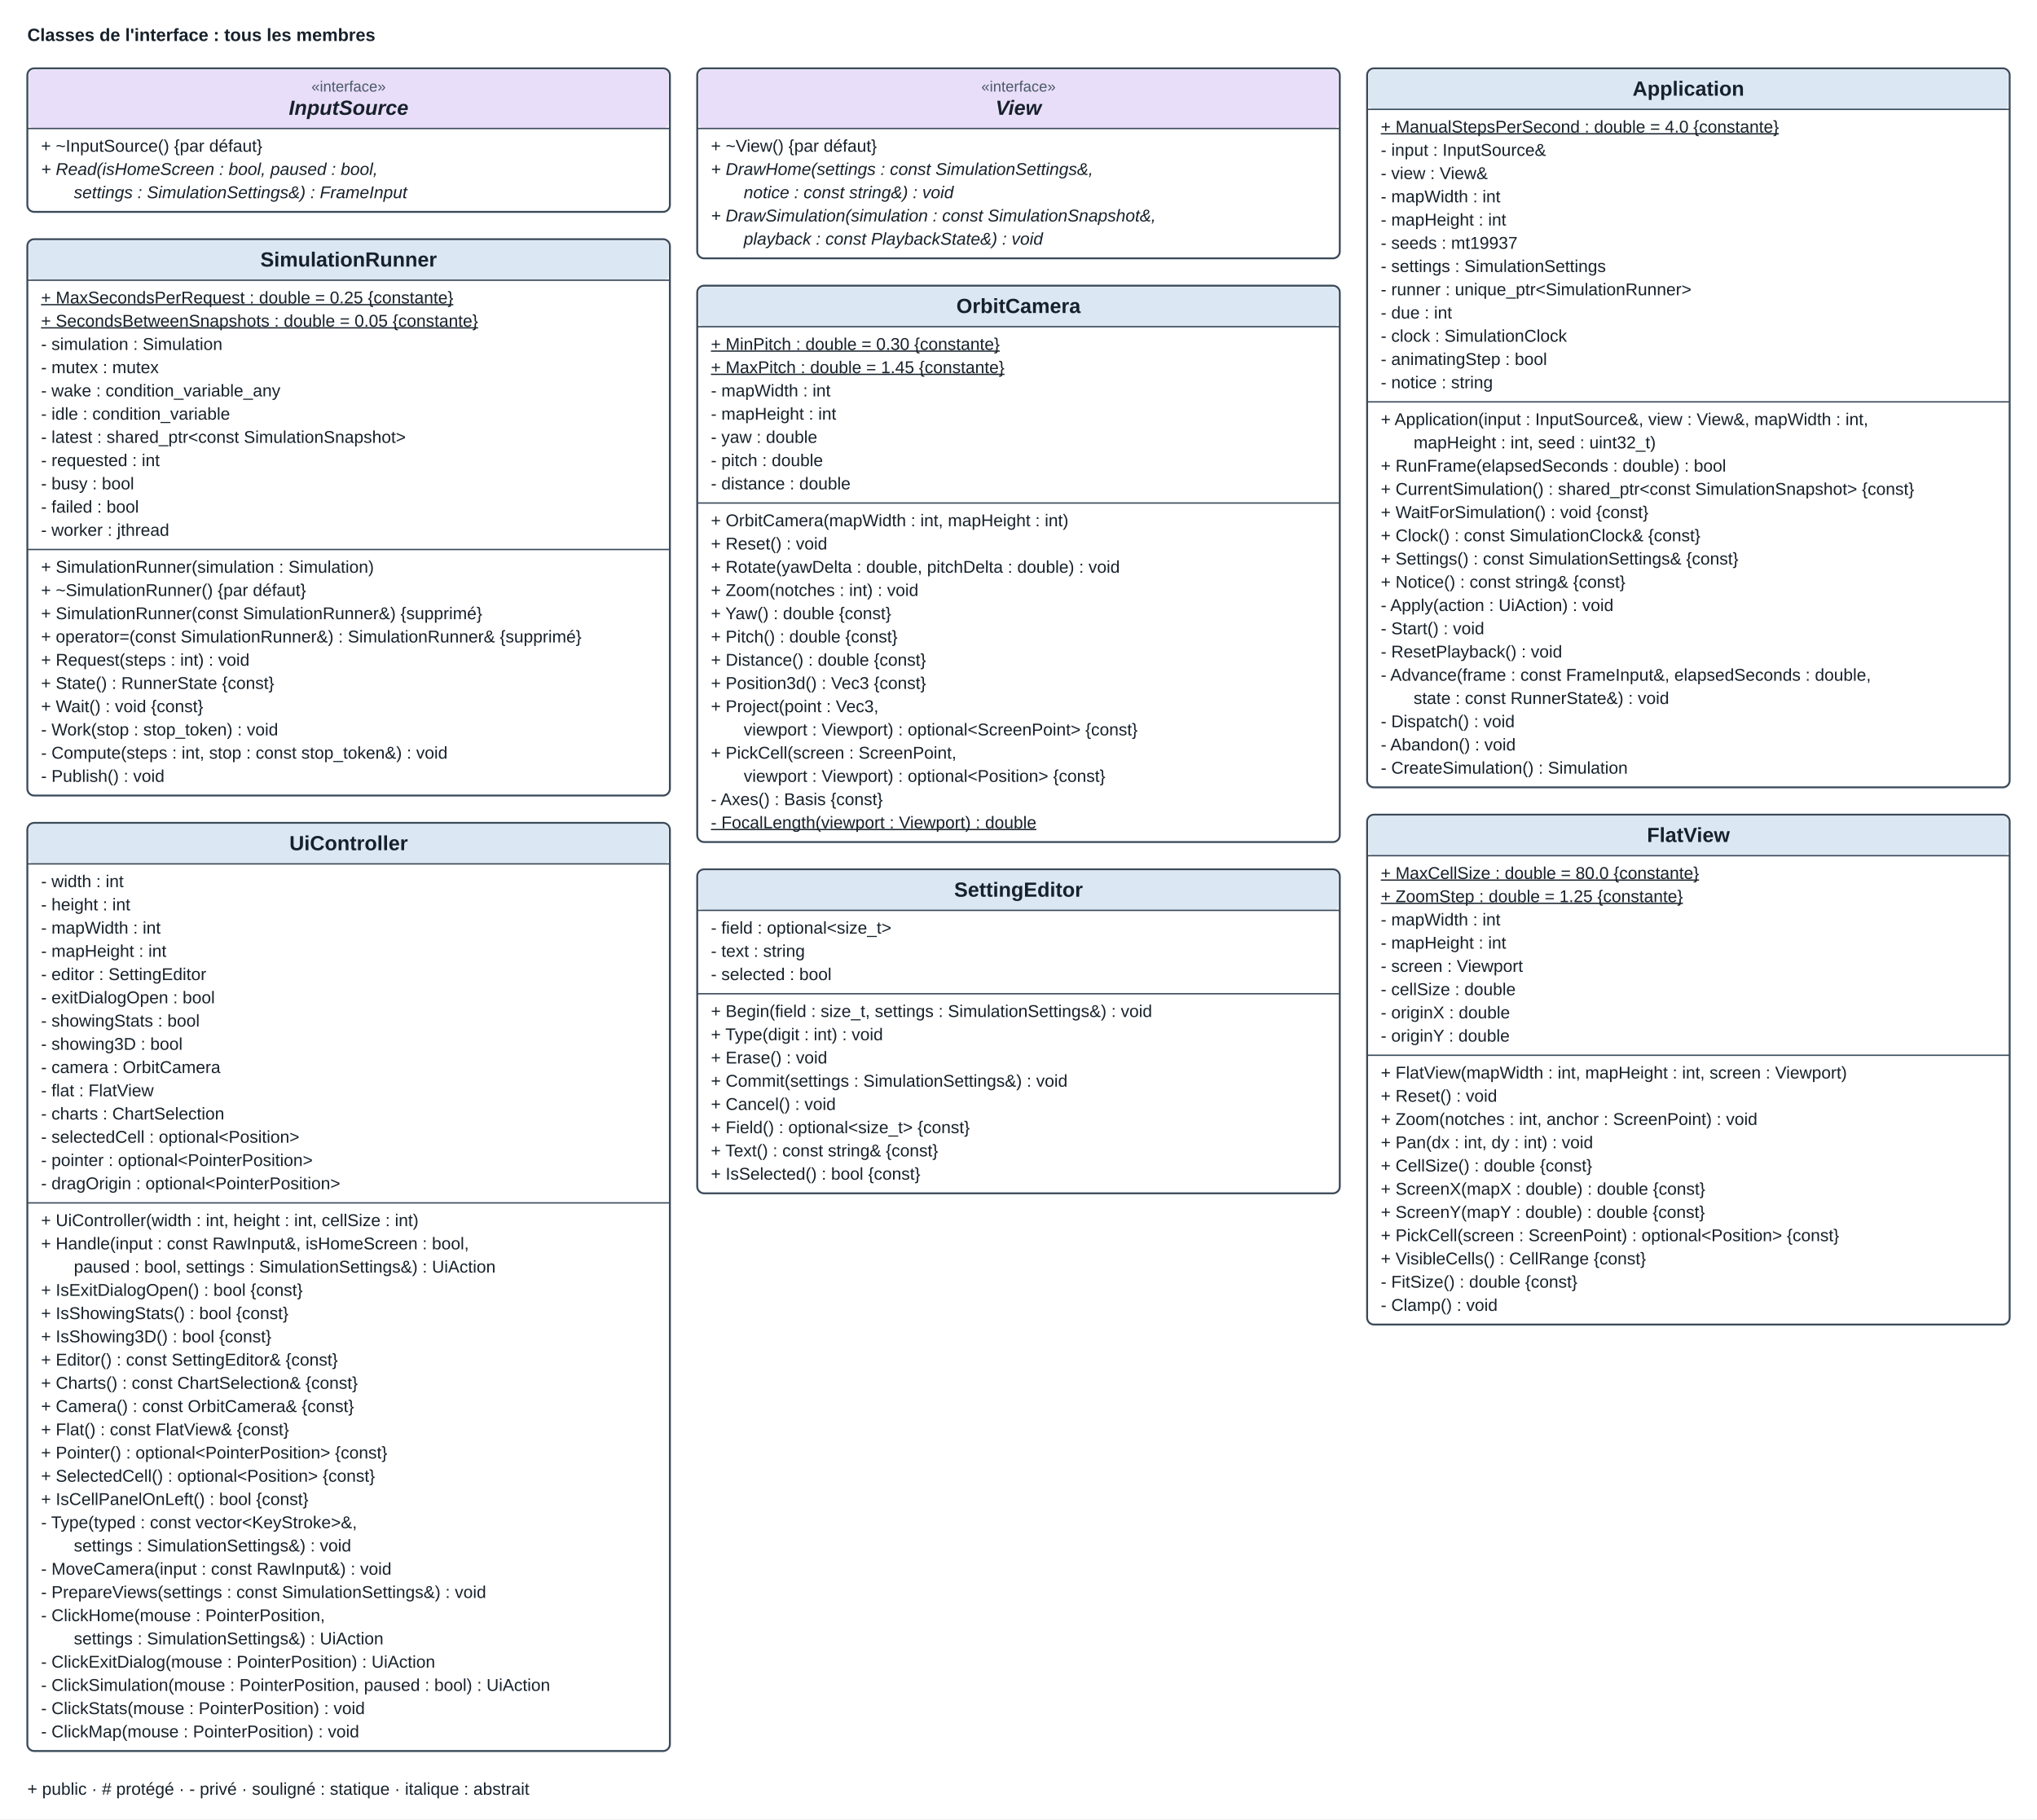
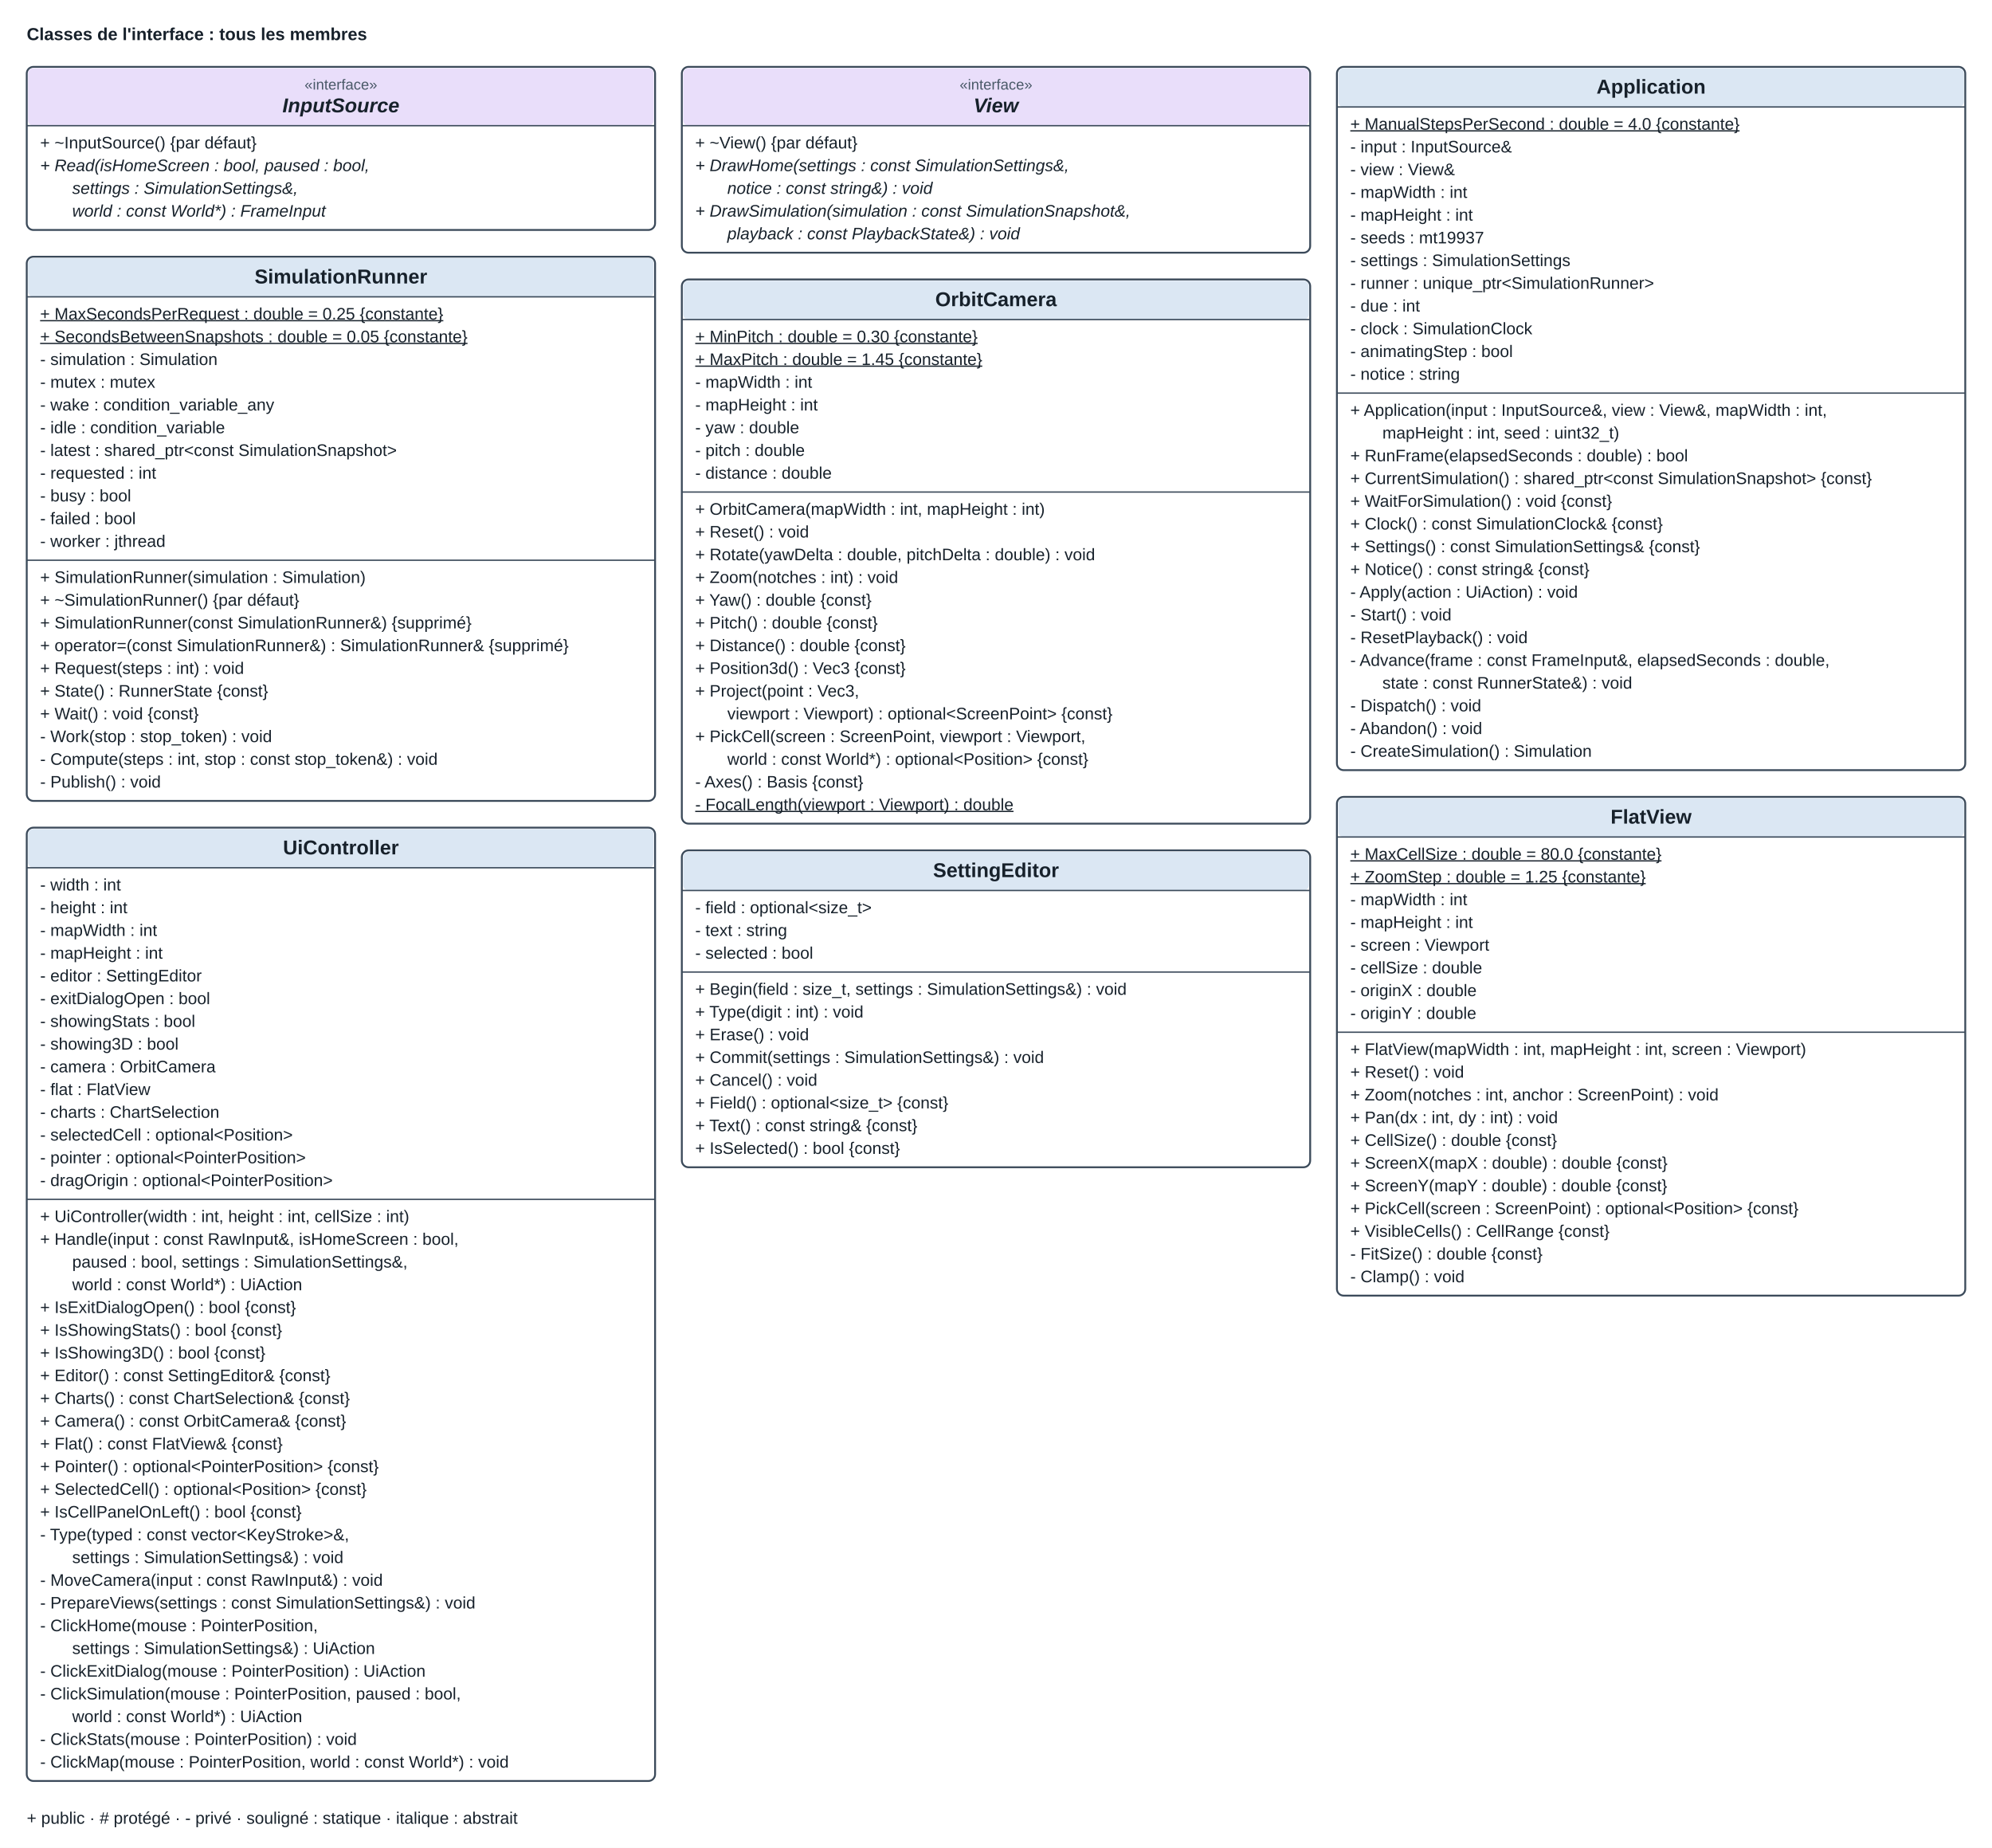
- <svg xmlns="http://www.w3.org/2000/svg" viewBox="0 0 1490 1331" role="img" aria-label="Classes de l'interface : tous les membres">
+ <svg xmlns="http://www.w3.org/2000/svg" viewBox="0 0 1490 1382" role="img" aria-label="Classes de l'interface : tous les membres">
  <style>
 text { font-family: "Segoe UI", Arial, sans-serif; fill: #17212b; }
 .name { font-size: 15px; font-weight: 700; text-anchor: middle; }
 .abstract { font-style: italic; }
 .stereo { font-size: 11px; text-anchor: middle; fill: #4a5968; }
 .member { font-size: 12.5px; }
 .label { font-size: 12px; font-style: italic; fill: #3b4a5a; }
 .band { font-size: 14px; font-weight: 700; }
 .legend { font-size: 12.5px; }
 .legendtitle { font-size: 13px; font-weight: 700; }
</style>
  <defs>
    <marker id="triangle" viewBox="0 0 14 14" refX="13" refY="7" markerWidth="14" markerHeight="14" markerUnits="userSpaceOnUse" orient="auto">
      <path d="M1 1 L13 7 L1 13 Z" fill="#ffffff" stroke="#3b4a5a" stroke-width="1.4" />
    </marker>
    <marker id="diamond" viewBox="0 0 18 12" refX="1" refY="6" markerWidth="18" markerHeight="12" markerUnits="userSpaceOnUse" orient="auto">
      <path d="M1 6 L9 1 L17 6 L9 11 Z" fill="#3b4a5a" />
    </marker>
    <marker id="arrow" viewBox="0 0 12 12" refX="11" refY="6" markerWidth="12" markerHeight="12" markerUnits="userSpaceOnUse" orient="auto">
      <path d="M1 1 L11 6 L1 11" fill="none" stroke="#3b4a5a" stroke-width="1.6" />
    </marker>
  </defs>
-   <rect width="1490" height="1331" fill="#ffffff" />
-   <g class="box" data-width="470">
-     <rect x="20" y="50" width="470" height="105" rx="5" fill="#ffffff" stroke="#3b4a5a" stroke-width="1.4" />
+   <rect width="1490" height="1382" fill="#ffffff" />
+   <g class="box" data-width="470">
+     <rect x="20" y="50" width="470" height="122" rx="5" fill="#ffffff" stroke="#3b4a5a" stroke-width="1.4" />
    <rect x="21" y="51" width="468" height="43" rx="4" fill="#e9defa" />
    <text x="255.0" y="67" class="stereo">«interface»</text>
    <text x="255.0" y="84" class="name abstract">InputSource</text>
    <line x1="20" y1="94" x2="490" y2="94" stroke="#3b4a5a" />
    <text x="30" y="111" class="member">+ ~InputSource() {par défaut}</text>
    <text x="30" y="128" class="member" font-style="italic">+ Read(isHomeScreen : bool, paused : bool,</text>
-     <text x="54" y="145" class="member" font-style="italic">settings : SimulationSettings&amp;) : FrameInput</text>
+     <text x="54" y="145" class="member" font-style="italic">settings : SimulationSettings&amp;,</text>
+     <text x="54" y="162" class="member" font-style="italic">world : const World*) : FrameInput</text>
  </g>
  <g class="box" data-width="470">
    <rect x="510" y="50" width="470" height="139" rx="5" fill="#ffffff" stroke="#3b4a5a" stroke-width="1.4" />
    <rect x="511" y="51" width="468" height="43" rx="4" fill="#e9defa" />
    <text x="745.0" y="67" class="stereo">«interface»</text>
    <text x="745.0" y="84" class="name abstract">View</text>
    <line x1="510" y1="94" x2="980" y2="94" stroke="#3b4a5a" />
    <text x="520" y="111" class="member">+ ~View() {par défaut}</text>
    <text x="520" y="128" class="member" font-style="italic">+ DrawHome(settings : const SimulationSettings&amp;,</text>
    <text x="544" y="145" class="member" font-style="italic">notice : const string&amp;) : void</text>
    <text x="520" y="162" class="member" font-style="italic">+ DrawSimulation(simulation : const SimulationSnapshot&amp;,</text>
    <text x="544" y="179" class="member" font-style="italic">playback : const PlaybackState&amp;) : void</text>
  </g>
  <g class="box" data-width="470">
    <rect x="1000" y="50" width="470" height="526" rx="5" fill="#ffffff" stroke="#3b4a5a" stroke-width="1.4" />
    <rect x="1001" y="51" width="468" height="29" rx="4" fill="#dbe7f3" />
    <text x="1235.0" y="70" class="name">Application</text>
    <line x1="1000" y1="80" x2="1470" y2="80" stroke="#3b4a5a" />
    <text x="1010" y="97" class="member" text-decoration="underline">+ ManualStepsPerSecond : double = 4.0 {constante}</text>
    <text x="1010" y="114" class="member">- input : InputSource&amp;</text>
    <text x="1010" y="131" class="member">- view : View&amp;</text>
    <text x="1010" y="148" class="member">- mapWidth : int</text>
    <text x="1010" y="165" class="member">- mapHeight : int</text>
    <text x="1010" y="182" class="member">- seeds : mt19937</text>
    <text x="1010" y="199" class="member">- settings : SimulationSettings</text>
    <text x="1010" y="216" class="member">- runner : unique_ptr&lt;SimulationRunner&gt;</text>
    <text x="1010" y="233" class="member">- due : int</text>
    <text x="1010" y="250" class="member">- clock : SimulationClock</text>
    <text x="1010" y="267" class="member">- animatingStep : bool</text>
    <text x="1010" y="284" class="member">- notice : string</text>
    <line x1="1000" y1="294" x2="1470" y2="294" stroke="#3b4a5a" />
    <text x="1010" y="311" class="member">+ Application(input : InputSource&amp;, view : View&amp;, mapWidth : int,</text>
    <text x="1034" y="328" class="member">mapHeight : int, seed : uint32_t)</text>
    <text x="1010" y="345" class="member">+ RunFrame(elapsedSeconds : double) : bool</text>
    <text x="1010" y="362" class="member">+ CurrentSimulation() : shared_ptr&lt;const SimulationSnapshot&gt; {const}</text>
    <text x="1010" y="379" class="member">+ WaitForSimulation() : void {const}</text>
    <text x="1010" y="396" class="member">+ Clock() : const SimulationClock&amp; {const}</text>
    <text x="1010" y="413" class="member">+ Settings() : const SimulationSettings&amp; {const}</text>
    <text x="1010" y="430" class="member">+ Notice() : const string&amp; {const}</text>
    <text x="1010" y="447" class="member">- Apply(action : UiAction) : void</text>
    <text x="1010" y="464" class="member">- Start() : void</text>
    <text x="1010" y="481" class="member">- ResetPlayback() : void</text>
    <text x="1010" y="498" class="member">- Advance(frame : const FrameInput&amp;, elapsedSeconds : double,</text>
    <text x="1034" y="515" class="member">state : const RunnerState&amp;) : void</text>
    <text x="1010" y="532" class="member">- Dispatch() : void</text>
    <text x="1010" y="549" class="member">- Abandon() : void</text>
    <text x="1010" y="566" class="member">- CreateSimulation() : Simulation</text>
  </g>
  <g class="box" data-width="470">
-     <rect x="20" y="175" width="470" height="407" rx="5" fill="#ffffff" stroke="#3b4a5a" stroke-width="1.4" />
-     <rect x="21" y="176" width="468" height="29" rx="4" fill="#dbe7f3" />
-     <text x="255.0" y="195" class="name">SimulationRunner</text>
-     <line x1="20" y1="205" x2="490" y2="205" stroke="#3b4a5a" />
-     <text x="30" y="222" class="member" text-decoration="underline">+ MaxSecondsPerRequest : double = 0.25 {constante}</text>
-     <text x="30" y="239" class="member" text-decoration="underline">+ SecondsBetweenSnapshots : double = 0.05 {constante}</text>
-     <text x="30" y="256" class="member">- simulation : Simulation</text>
-     <text x="30" y="273" class="member">- mutex : mutex</text>
-     <text x="30" y="290" class="member">- wake : condition_variable_any</text>
-     <text x="30" y="307" class="member">- idle : condition_variable</text>
-     <text x="30" y="324" class="member">- latest : shared_ptr&lt;const SimulationSnapshot&gt;</text>
-     <text x="30" y="341" class="member">- requested : int</text>
-     <text x="30" y="358" class="member">- busy : bool</text>
-     <text x="30" y="375" class="member">- failed : bool</text>
-     <text x="30" y="392" class="member">- worker : jthread</text>
-     <line x1="20" y1="402" x2="490" y2="402" stroke="#3b4a5a" />
-     <text x="30" y="419" class="member">+ SimulationRunner(simulation : Simulation)</text>
-     <text x="30" y="436" class="member">+ ~SimulationRunner() {par défaut}</text>
-     <text x="30" y="453" class="member">+ SimulationRunner(const SimulationRunner&amp;) {supprimé}</text>
-     <text x="30" y="470" class="member">+ operator=(const SimulationRunner&amp;) : SimulationRunner&amp; {supprimé}</text>
-     <text x="30" y="487" class="member">+ Request(steps : int) : void</text>
-     <text x="30" y="504" class="member">+ State() : RunnerState {const}</text>
-     <text x="30" y="521" class="member">+ Wait() : void {const}</text>
-     <text x="30" y="538" class="member">- Work(stop : stop_token) : void</text>
-     <text x="30" y="555" class="member">- Compute(steps : int, stop : const stop_token&amp;) : void</text>
-     <text x="30" y="572" class="member">- Publish() : void</text>
+     <rect x="20" y="192" width="470" height="407" rx="5" fill="#ffffff" stroke="#3b4a5a" stroke-width="1.4" />
+     <rect x="21" y="193" width="468" height="29" rx="4" fill="#dbe7f3" />
+     <text x="255.0" y="212" class="name">SimulationRunner</text>
+     <line x1="20" y1="222" x2="490" y2="222" stroke="#3b4a5a" />
+     <text x="30" y="239" class="member" text-decoration="underline">+ MaxSecondsPerRequest : double = 0.25 {constante}</text>
+     <text x="30" y="256" class="member" text-decoration="underline">+ SecondsBetweenSnapshots : double = 0.05 {constante}</text>
+     <text x="30" y="273" class="member">- simulation : Simulation</text>
+     <text x="30" y="290" class="member">- mutex : mutex</text>
+     <text x="30" y="307" class="member">- wake : condition_variable_any</text>
+     <text x="30" y="324" class="member">- idle : condition_variable</text>
+     <text x="30" y="341" class="member">- latest : shared_ptr&lt;const SimulationSnapshot&gt;</text>
+     <text x="30" y="358" class="member">- requested : int</text>
+     <text x="30" y="375" class="member">- busy : bool</text>
+     <text x="30" y="392" class="member">- failed : bool</text>
+     <text x="30" y="409" class="member">- worker : jthread</text>
+     <line x1="20" y1="419" x2="490" y2="419" stroke="#3b4a5a" />
+     <text x="30" y="436" class="member">+ SimulationRunner(simulation : Simulation)</text>
+     <text x="30" y="453" class="member">+ ~SimulationRunner() {par défaut}</text>
+     <text x="30" y="470" class="member">+ SimulationRunner(const SimulationRunner&amp;) {supprimé}</text>
+     <text x="30" y="487" class="member">+ operator=(const SimulationRunner&amp;) : SimulationRunner&amp; {supprimé}</text>
+     <text x="30" y="504" class="member">+ Request(steps : int) : void</text>
+     <text x="30" y="521" class="member">+ State() : RunnerState {const}</text>
+     <text x="30" y="538" class="member">+ Wait() : void {const}</text>
+     <text x="30" y="555" class="member">- Work(stop : stop_token) : void</text>
+     <text x="30" y="572" class="member">- Compute(steps : int, stop : const stop_token&amp;) : void</text>
+     <text x="30" y="589" class="member">- Publish() : void</text>
  </g>
  <g class="box" data-width="470">
    <rect x="510" y="209" width="470" height="407" rx="5" fill="#ffffff" stroke="#3b4a5a" stroke-width="1.4" />
    <rect x="511" y="210" width="468" height="29" rx="4" fill="#dbe7f3" />
    <text x="745.0" y="229" class="name">OrbitCamera</text>
    <line x1="510" y1="239" x2="980" y2="239" stroke="#3b4a5a" />
    <text x="520" y="256" class="member" text-decoration="underline">+ MinPitch : double = 0.30 {constante}</text>
    <text x="520" y="273" class="member" text-decoration="underline">+ MaxPitch : double = 1.45 {constante}</text>
    <text x="520" y="290" class="member">- mapWidth : int</text>
    <text x="520" y="307" class="member">- mapHeight : int</text>
    <text x="520" y="324" class="member">- yaw : double</text>
    <text x="520" y="341" class="member">- pitch : double</text>
    <text x="520" y="358" class="member">- distance : double</text>
    <line x1="510" y1="368" x2="980" y2="368" stroke="#3b4a5a" />
    <text x="520" y="385" class="member">+ OrbitCamera(mapWidth : int, mapHeight : int)</text>
    <text x="520" y="402" class="member">+ Reset() : void</text>
    <text x="520" y="419" class="member">+ Rotate(yawDelta : double, pitchDelta : double) : void</text>
    <text x="520" y="436" class="member">+ Zoom(notches : int) : void</text>
    <text x="520" y="453" class="member">+ Yaw() : double {const}</text>
    <text x="520" y="470" class="member">+ Pitch() : double {const}</text>
    <text x="520" y="487" class="member">+ Distance() : double {const}</text>
    <text x="520" y="504" class="member">+ Position3d() : Vec3 {const}</text>
    <text x="520" y="521" class="member">+ Project(point : Vec3,</text>
    <text x="544" y="538" class="member">viewport : Viewport) : optional&lt;ScreenPoint&gt; {const}</text>
-     <text x="520" y="555" class="member">+ PickCell(screen : ScreenPoint,</text>
-     <text x="544" y="572" class="member">viewport : Viewport) : optional&lt;Position&gt; {const}</text>
+     <text x="520" y="555" class="member">+ PickCell(screen : ScreenPoint, viewport : Viewport,</text>
+     <text x="544" y="572" class="member">world : const World*) : optional&lt;Position&gt; {const}</text>
    <text x="520" y="589" class="member">- Axes() : Basis {const}</text>
    <text x="520" y="606" class="member" text-decoration="underline">- FocalLength(viewport : Viewport) : double</text>
  </g>
  <g class="box" data-width="470">
    <rect x="1000" y="596" width="470" height="373" rx="5" fill="#ffffff" stroke="#3b4a5a" stroke-width="1.4" />
    <rect x="1001" y="597" width="468" height="29" rx="4" fill="#dbe7f3" />
    <text x="1235.0" y="616" class="name">FlatView</text>
    <line x1="1000" y1="626" x2="1470" y2="626" stroke="#3b4a5a" />
    <text x="1010" y="643" class="member" text-decoration="underline">+ MaxCellSize : double = 80.0 {constante}</text>
    <text x="1010" y="660" class="member" text-decoration="underline">+ ZoomStep : double = 1.25 {constante}</text>
    <text x="1010" y="677" class="member">- mapWidth : int</text>
    <text x="1010" y="694" class="member">- mapHeight : int</text>
    <text x="1010" y="711" class="member">- screen : Viewport</text>
    <text x="1010" y="728" class="member">- cellSize : double</text>
    <text x="1010" y="745" class="member">- originX : double</text>
    <text x="1010" y="762" class="member">- originY : double</text>
    <line x1="1000" y1="772" x2="1470" y2="772" stroke="#3b4a5a" />
    <text x="1010" y="789" class="member">+ FlatView(mapWidth : int, mapHeight : int, screen : Viewport)</text>
    <text x="1010" y="806" class="member">+ Reset() : void</text>
    <text x="1010" y="823" class="member">+ Zoom(notches : int, anchor : ScreenPoint) : void</text>
    <text x="1010" y="840" class="member">+ Pan(dx : int, dy : int) : void</text>
    <text x="1010" y="857" class="member">+ CellSize() : double {const}</text>
    <text x="1010" y="874" class="member">+ ScreenX(mapX : double) : double {const}</text>
    <text x="1010" y="891" class="member">+ ScreenY(mapY : double) : double {const}</text>
    <text x="1010" y="908" class="member">+ PickCell(screen : ScreenPoint) : optional&lt;Position&gt; {const}</text>
    <text x="1010" y="925" class="member">+ VisibleCells() : CellRange {const}</text>
    <text x="1010" y="942" class="member">- FitSize() : double {const}</text>
    <text x="1010" y="959" class="member">- Clamp() : void</text>
  </g>
  <g class="box" data-width="470">
-     <rect x="20" y="602" width="470" height="679" rx="5" fill="#ffffff" stroke="#3b4a5a" stroke-width="1.4" />
-     <rect x="21" y="603" width="468" height="29" rx="4" fill="#dbe7f3" />
-     <text x="255.0" y="622" class="name">UiController</text>
-     <line x1="20" y1="632" x2="490" y2="632" stroke="#3b4a5a" />
-     <text x="30" y="649" class="member">- width : int</text>
-     <text x="30" y="666" class="member">- height : int</text>
-     <text x="30" y="683" class="member">- mapWidth : int</text>
-     <text x="30" y="700" class="member">- mapHeight : int</text>
-     <text x="30" y="717" class="member">- editor : SettingEditor</text>
-     <text x="30" y="734" class="member">- exitDialogOpen : bool</text>
-     <text x="30" y="751" class="member">- showingStats : bool</text>
-     <text x="30" y="768" class="member">- showing3D : bool</text>
-     <text x="30" y="785" class="member">- camera : OrbitCamera</text>
-     <text x="30" y="802" class="member">- flat : FlatView</text>
-     <text x="30" y="819" class="member">- charts : ChartSelection</text>
-     <text x="30" y="836" class="member">- selectedCell : optional&lt;Position&gt;</text>
-     <text x="30" y="853" class="member">- pointer : optional&lt;PointerPosition&gt;</text>
-     <text x="30" y="870" class="member">- dragOrigin : optional&lt;PointerPosition&gt;</text>
-     <line x1="20" y1="880" x2="490" y2="880" stroke="#3b4a5a" />
-     <text x="30" y="897" class="member">+ UiController(width : int, height : int, cellSize : int)</text>
-     <text x="30" y="914" class="member">+ Handle(input : const RawInput&amp;, isHomeScreen : bool,</text>
-     <text x="54" y="931" class="member">paused : bool, settings : SimulationSettings&amp;) : UiAction</text>
-     <text x="30" y="948" class="member">+ IsExitDialogOpen() : bool {const}</text>
-     <text x="30" y="965" class="member">+ IsShowingStats() : bool {const}</text>
-     <text x="30" y="982" class="member">+ IsShowing3D() : bool {const}</text>
-     <text x="30" y="999" class="member">+ Editor() : const SettingEditor&amp; {const}</text>
-     <text x="30" y="1016" class="member">+ Charts() : const ChartSelection&amp; {const}</text>
-     <text x="30" y="1033" class="member">+ Camera() : const OrbitCamera&amp; {const}</text>
-     <text x="30" y="1050" class="member">+ Flat() : const FlatView&amp; {const}</text>
-     <text x="30" y="1067" class="member">+ Pointer() : optional&lt;PointerPosition&gt; {const}</text>
-     <text x="30" y="1084" class="member">+ SelectedCell() : optional&lt;Position&gt; {const}</text>
-     <text x="30" y="1101" class="member">+ IsCellPanelOnLeft() : bool {const}</text>
-     <text x="30" y="1118" class="member">- Type(typed : const vector&lt;KeyStroke&gt;&amp;,</text>
-     <text x="54" y="1135" class="member">settings : SimulationSettings&amp;) : void</text>
-     <text x="30" y="1152" class="member">- MoveCamera(input : const RawInput&amp;) : void</text>
-     <text x="30" y="1169" class="member">- PrepareViews(settings : const SimulationSettings&amp;) : void</text>
-     <text x="30" y="1186" class="member">- ClickHome(mouse : PointerPosition,</text>
-     <text x="54" y="1203" class="member">settings : SimulationSettings&amp;) : UiAction</text>
-     <text x="30" y="1220" class="member">- ClickExitDialog(mouse : PointerPosition) : UiAction</text>
-     <text x="30" y="1237" class="member">- ClickSimulation(mouse : PointerPosition, paused : bool) : UiAction</text>
-     <text x="30" y="1254" class="member">- ClickStats(mouse : PointerPosition) : void</text>
-     <text x="30" y="1271" class="member">- ClickMap(mouse : PointerPosition) : void</text>
+     <rect x="20" y="619" width="470" height="713" rx="5" fill="#ffffff" stroke="#3b4a5a" stroke-width="1.4" />
+     <rect x="21" y="620" width="468" height="29" rx="4" fill="#dbe7f3" />
+     <text x="255.0" y="639" class="name">UiController</text>
+     <line x1="20" y1="649" x2="490" y2="649" stroke="#3b4a5a" />
+     <text x="30" y="666" class="member">- width : int</text>
+     <text x="30" y="683" class="member">- height : int</text>
+     <text x="30" y="700" class="member">- mapWidth : int</text>
+     <text x="30" y="717" class="member">- mapHeight : int</text>
+     <text x="30" y="734" class="member">- editor : SettingEditor</text>
+     <text x="30" y="751" class="member">- exitDialogOpen : bool</text>
+     <text x="30" y="768" class="member">- showingStats : bool</text>
+     <text x="30" y="785" class="member">- showing3D : bool</text>
+     <text x="30" y="802" class="member">- camera : OrbitCamera</text>
+     <text x="30" y="819" class="member">- flat : FlatView</text>
+     <text x="30" y="836" class="member">- charts : ChartSelection</text>
+     <text x="30" y="853" class="member">- selectedCell : optional&lt;Position&gt;</text>
+     <text x="30" y="870" class="member">- pointer : optional&lt;PointerPosition&gt;</text>
+     <text x="30" y="887" class="member">- dragOrigin : optional&lt;PointerPosition&gt;</text>
+     <line x1="20" y1="897" x2="490" y2="897" stroke="#3b4a5a" />
+     <text x="30" y="914" class="member">+ UiController(width : int, height : int, cellSize : int)</text>
+     <text x="30" y="931" class="member">+ Handle(input : const RawInput&amp;, isHomeScreen : bool,</text>
+     <text x="54" y="948" class="member">paused : bool, settings : SimulationSettings&amp;,</text>
+     <text x="54" y="965" class="member">world : const World*) : UiAction</text>
+     <text x="30" y="982" class="member">+ IsExitDialogOpen() : bool {const}</text>
+     <text x="30" y="999" class="member">+ IsShowingStats() : bool {const}</text>
+     <text x="30" y="1016" class="member">+ IsShowing3D() : bool {const}</text>
+     <text x="30" y="1033" class="member">+ Editor() : const SettingEditor&amp; {const}</text>
+     <text x="30" y="1050" class="member">+ Charts() : const ChartSelection&amp; {const}</text>
+     <text x="30" y="1067" class="member">+ Camera() : const OrbitCamera&amp; {const}</text>
+     <text x="30" y="1084" class="member">+ Flat() : const FlatView&amp; {const}</text>
+     <text x="30" y="1101" class="member">+ Pointer() : optional&lt;PointerPosition&gt; {const}</text>
+     <text x="30" y="1118" class="member">+ SelectedCell() : optional&lt;Position&gt; {const}</text>
+     <text x="30" y="1135" class="member">+ IsCellPanelOnLeft() : bool {const}</text>
+     <text x="30" y="1152" class="member">- Type(typed : const vector&lt;KeyStroke&gt;&amp;,</text>
+     <text x="54" y="1169" class="member">settings : SimulationSettings&amp;) : void</text>
+     <text x="30" y="1186" class="member">- MoveCamera(input : const RawInput&amp;) : void</text>
+     <text x="30" y="1203" class="member">- PrepareViews(settings : const SimulationSettings&amp;) : void</text>
+     <text x="30" y="1220" class="member">- ClickHome(mouse : PointerPosition,</text>
+     <text x="54" y="1237" class="member">settings : SimulationSettings&amp;) : UiAction</text>
+     <text x="30" y="1254" class="member">- ClickExitDialog(mouse : PointerPosition) : UiAction</text>
+     <text x="30" y="1271" class="member">- ClickSimulation(mouse : PointerPosition, paused : bool,</text>
+     <text x="54" y="1288" class="member">world : const World*) : UiAction</text>
+     <text x="30" y="1305" class="member">- ClickStats(mouse : PointerPosition) : void</text>
+     <text x="30" y="1322" class="member">- ClickMap(mouse : PointerPosition, world : const World*) : void</text>
  </g>
  <g class="box" data-width="470">
    <rect x="510" y="636" width="470" height="237" rx="5" fill="#ffffff" stroke="#3b4a5a" stroke-width="1.4" />
    <rect x="511" y="637" width="468" height="29" rx="4" fill="#dbe7f3" />
    <text x="745.0" y="656" class="name">SettingEditor</text>
    <line x1="510" y1="666" x2="980" y2="666" stroke="#3b4a5a" />
    <text x="520" y="683" class="member">- field : optional&lt;size_t&gt;</text>
    <text x="520" y="700" class="member">- text : string</text>
    <text x="520" y="717" class="member">- selected : bool</text>
    <line x1="510" y1="727" x2="980" y2="727" stroke="#3b4a5a" />
    <text x="520" y="744" class="member">+ Begin(field : size_t, settings : SimulationSettings&amp;) : void</text>
    <text x="520" y="761" class="member">+ Type(digit : int) : void</text>
    <text x="520" y="778" class="member">+ Erase() : void</text>
    <text x="520" y="795" class="member">+ Commit(settings : SimulationSettings&amp;) : void</text>
    <text x="520" y="812" class="member">+ Cancel() : void</text>
    <text x="520" y="829" class="member">+ Field() : optional&lt;size_t&gt; {const}</text>
    <text x="520" y="846" class="member">+ Text() : const string&amp; {const}</text>
    <text x="520" y="863" class="member">+ IsSelected() : bool {const}</text>
  </g>
  <text x="20" y="30" class="legendtitle">Classes de l'interface : tous les membres</text>
-   <text x="20" y="1313" class="legend">+ public  ·  # protégé  ·  - privé  ·  souligné : statique  ·  italique : abstrait</text>
+   <text x="20" y="1364" class="legend">+ public  ·  # protégé  ·  - privé  ·  souligné : statique  ·  italique : abstrait</text>
</svg>
